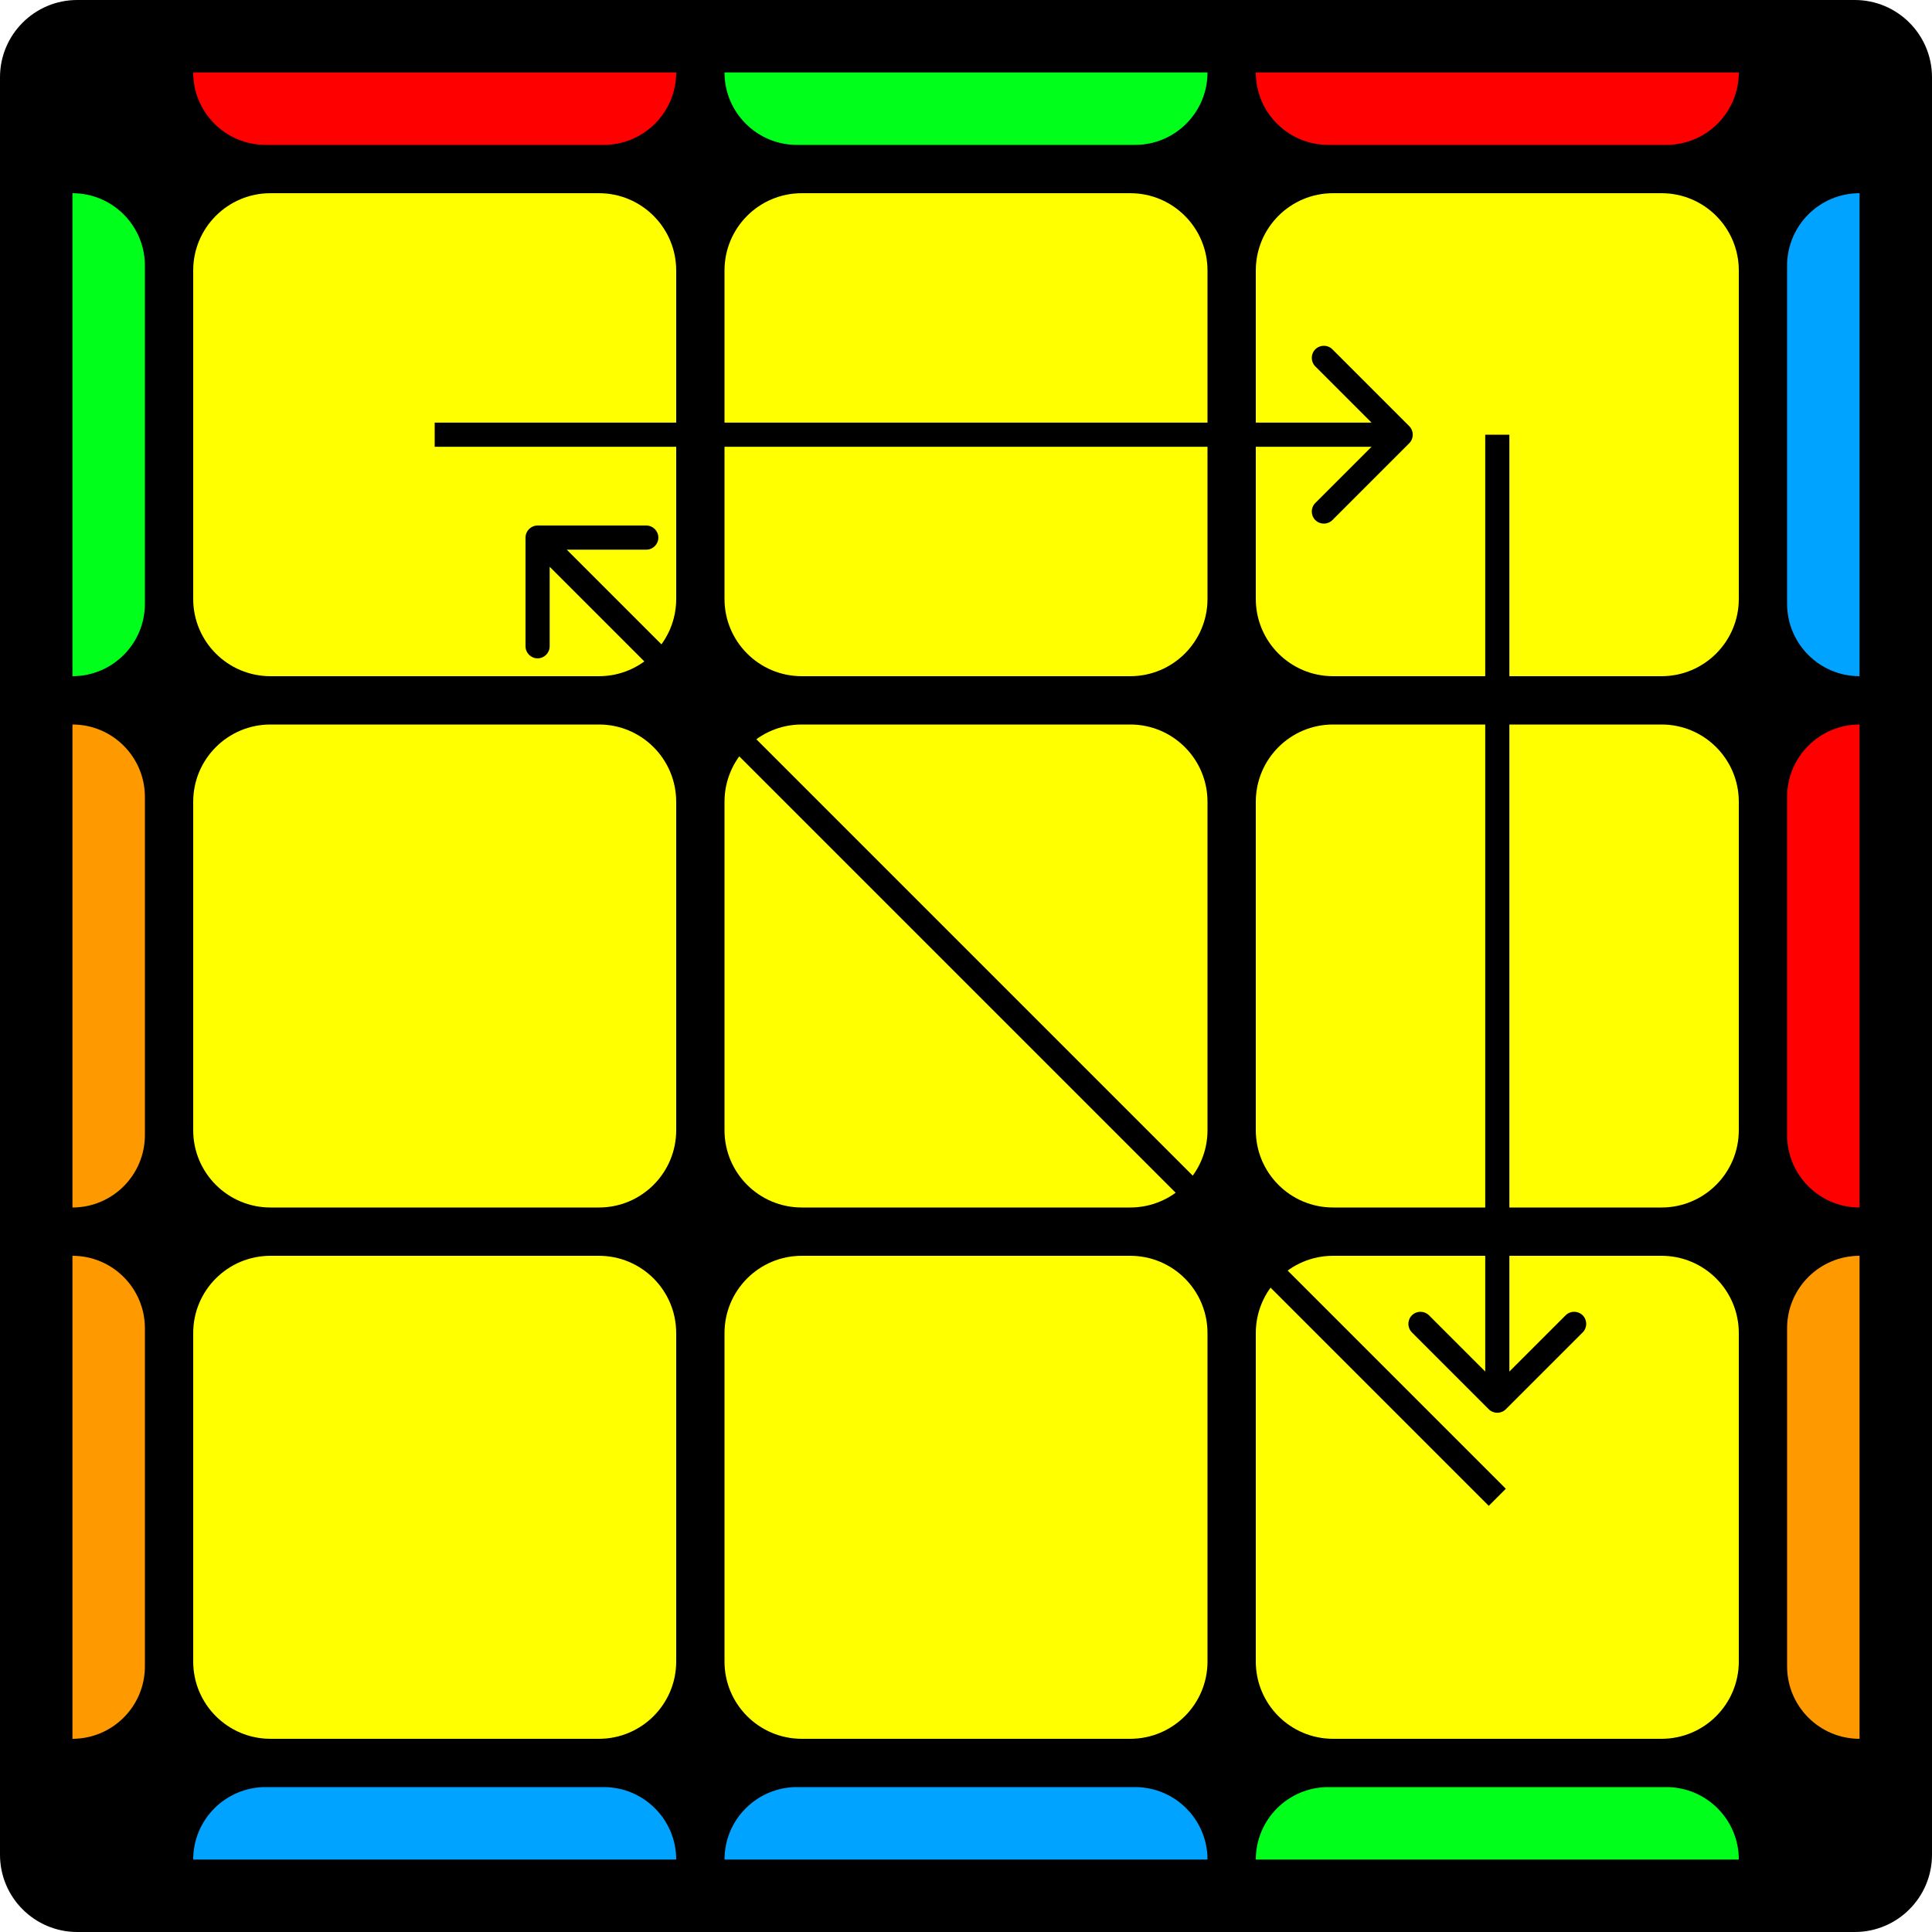
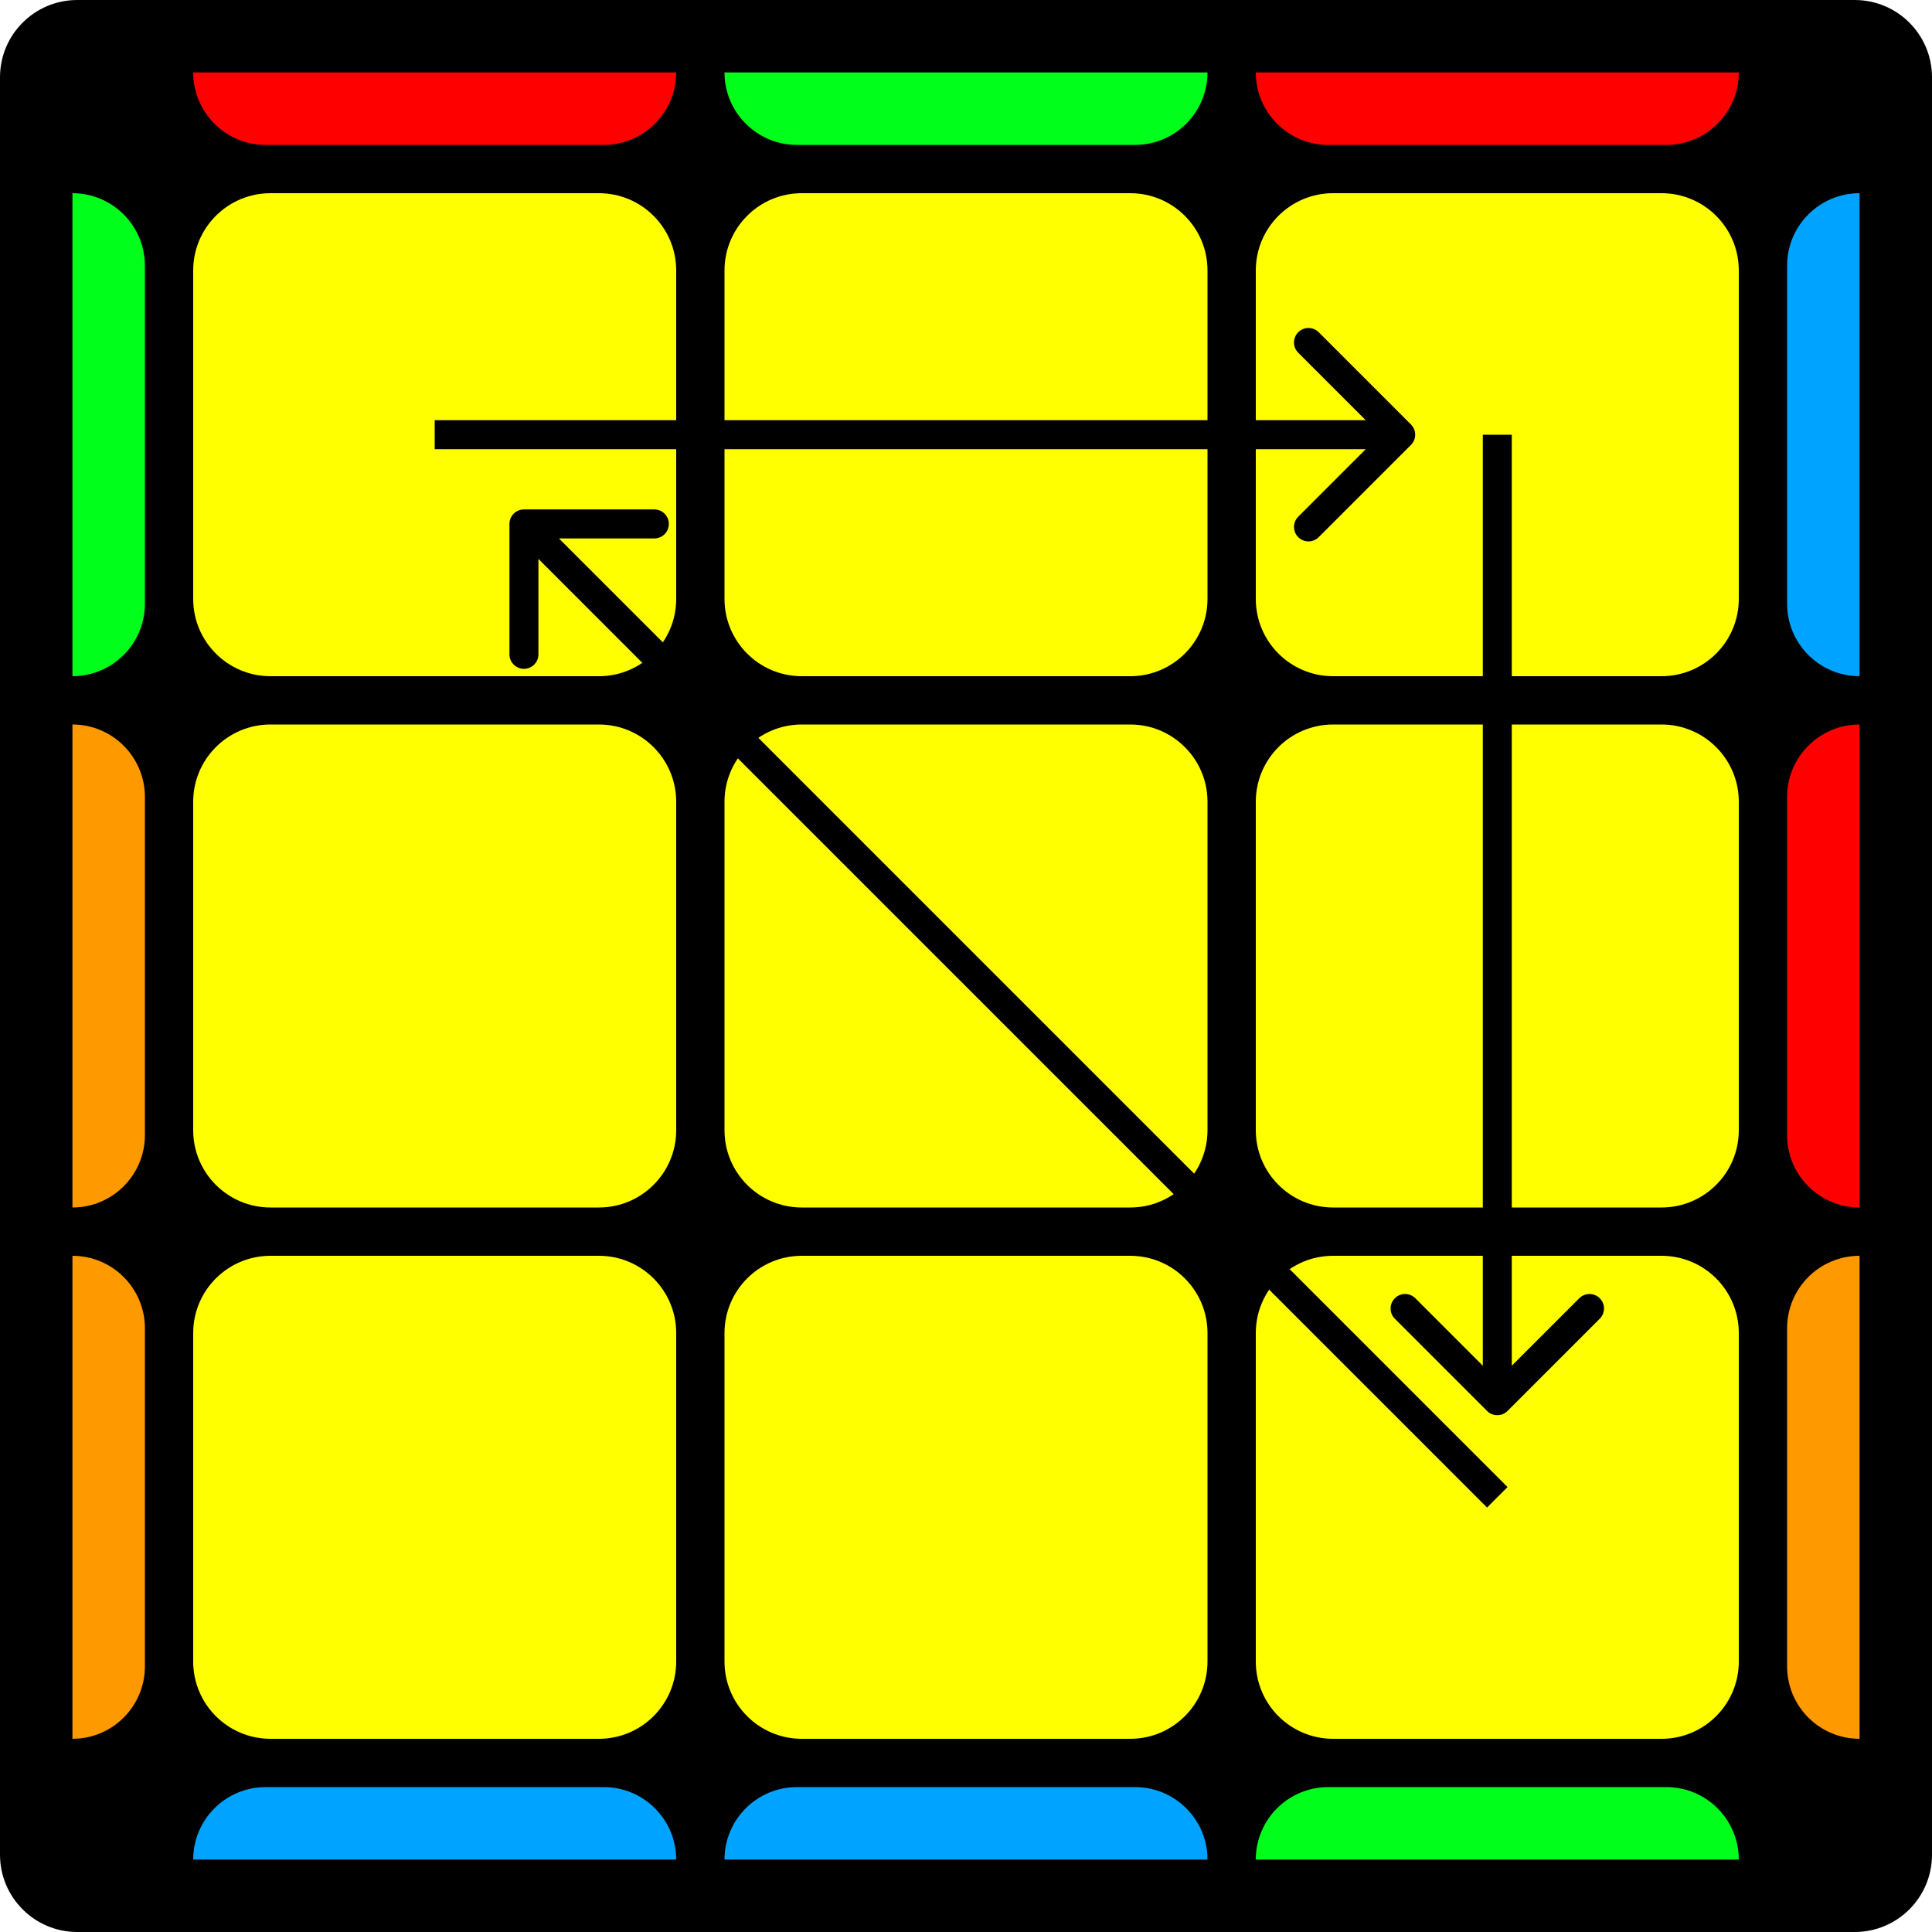
<svg xmlns="http://www.w3.org/2000/svg" width="400" height="400" viewBox="0 0 400 400" fill="none">
  <rect width="400" height="400" rx="16" fill="black" />
  <rect x="40" y="150" width="100" height="100" rx="16" fill="#FFFF00" />
  <rect x="40" y="40" width="100" height="100" rx="16" fill="#FFFF00" />
  <path d="M40 15H140C140 23.284 133.284 30 125 30H55C46.716 30 40 23.284 40 15Z" fill="#FF0000" />
  <path d="M140 385H40C40 376.716 46.716 370 55 370H125C133.284 370 140 376.716 140 385Z" fill="#00A3FF" />
  <path d="M15 140L15 40C23.284 40 30 46.716 30 55L30 125C30 133.284 23.284 140 15 140Z" fill="#00FF1A" />
  <path d="M385 40V140C376.716 140 370 133.284 370 125V55C370 46.716 376.716 40 385 40Z" fill="#00A3FF" />
  <path d="M15 250L15 150C23.284 150 30 156.716 30 165L30 235C30 243.284 23.284 250 15 250Z" fill="#FF9900" />
  <path d="M385 150V250C376.716 250 370 243.284 370 235V165C370 156.716 376.716 150 385 150Z" fill="#FF0000" />
  <path d="M15 360L15 260C23.284 260 30 266.716 30 275L30 345C30 353.284 23.284 360 15 360Z" fill="#FF9900" />
  <path d="M385 260V360C376.716 360 370 353.284 370 345V275C370 266.716 376.716 260 385 260Z" fill="#FF9900" />
  <path d="M150 15H250C250 23.284 243.284 30 235 30H165C156.716 30 150 23.284 150 15Z" fill="#00FF1A" />
  <path d="M250 385H150C150 376.716 156.716 370 165 370H235C243.284 370 250 376.716 250 385Z" fill="#00A3FF" />
  <path d="M260 15H360C360 23.284 353.284 30 345 30H275C266.716 30 260 23.284 260 15Z" fill="#FF0000" />
  <path d="M360 385H260C260 376.716 266.716 370 275 370H345C353.284 370 360 376.716 360 385Z" fill="#00FF1A" />
  <rect x="150" y="150" width="100" height="100" rx="16" fill="#FFFF00" />
  <rect x="150" y="40" width="100" height="100" rx="16" fill="#FFFF00" />
  <rect x="260" y="150" width="100" height="100" rx="16" fill="#FFFF00" />
  <rect x="260" y="40" width="100" height="100" rx="16" fill="#FFFF00" />
  <rect x="40" y="260" width="100" height="100" rx="16" fill="#FFFF00" />
  <rect x="150" y="260" width="100" height="100" rx="16" fill="#FFFF00" />
  <rect x="260" y="260" width="100" height="100" rx="16" fill="#FFFF00" />
-   <path d="M291.768 91.768C292.744 90.791 292.744 89.209 291.768 88.232L275.858 72.322C274.882 71.346 273.299 71.346 272.322 72.322C271.346 73.299 271.346 74.882 272.322 75.858L286.464 90L272.322 104.142C271.346 105.118 271.346 106.701 272.322 107.678C273.299 108.654 274.882 108.654 275.858 107.678L291.768 91.768ZM90 92.5H290V87.5H90V92.5Z" fill="black" />
-   <path d="M308.232 291.768C309.209 292.744 310.791 292.744 311.768 291.768L327.678 275.858C328.654 274.882 328.654 273.299 327.678 272.322C326.701 271.346 325.118 271.346 324.142 272.322L310 286.464L295.858 272.322C294.882 271.346 293.299 271.346 292.322 272.322C291.346 273.299 291.346 274.882 292.322 275.858L308.232 291.768ZM307.5 90V290H312.5V90H307.5Z" fill="black" />
-   <path d="M111.303 108.803C109.922 108.803 108.803 109.922 108.803 111.303L108.803 133.803C108.803 135.184 109.922 136.303 111.303 136.303C112.684 136.303 113.803 135.184 113.803 133.803L113.803 113.803L133.803 113.803C135.184 113.803 136.303 112.684 136.303 111.303C136.303 109.922 135.184 108.803 133.803 108.803L111.303 108.803ZM311.768 308.232L113.071 109.535L109.535 113.071L308.232 311.768L311.768 308.232Z" fill="black" />
+   <path d="M292.121 92.121C293.293 90.95 293.293 89.05 292.121 87.879L273.029 68.787C271.858 67.615 269.958 67.615 268.787 68.787C267.615 69.958 267.615 71.858 268.787 73.029L285.757 90L268.787 106.971C267.615 108.142 267.615 110.042 268.787 111.213C269.958 112.385 271.858 112.385 273.029 111.213L292.121 92.121ZM90 93H290V87H90V93Z" fill="black" />
+   <path d="M307.879 292.121C309.05 293.293 310.95 293.293 312.121 292.121L331.213 273.029C332.385 271.858 332.385 269.958 331.213 268.787C330.042 267.615 328.142 267.615 326.971 268.787L310 285.757L293.029 268.787C291.858 267.615 289.958 267.615 288.787 268.787C287.615 269.958 287.615 271.858 288.787 273.029L307.879 292.121ZM307 90V290H313V90H307Z" fill="black" />
+   <path d="M108.475 105.475C106.818 105.475 105.475 106.818 105.475 108.475V135.475C105.475 137.131 106.818 138.475 108.475 138.475C110.131 138.475 111.475 137.131 111.475 135.475L111.475 111.475L135.475 111.475C137.131 111.475 138.475 110.131 138.475 108.475C138.475 106.818 137.131 105.475 135.475 105.475H108.475ZM312.121 307.879L110.596 106.353L106.353 110.596L307.879 312.121L312.121 307.879Z" fill="black" />
</svg>
